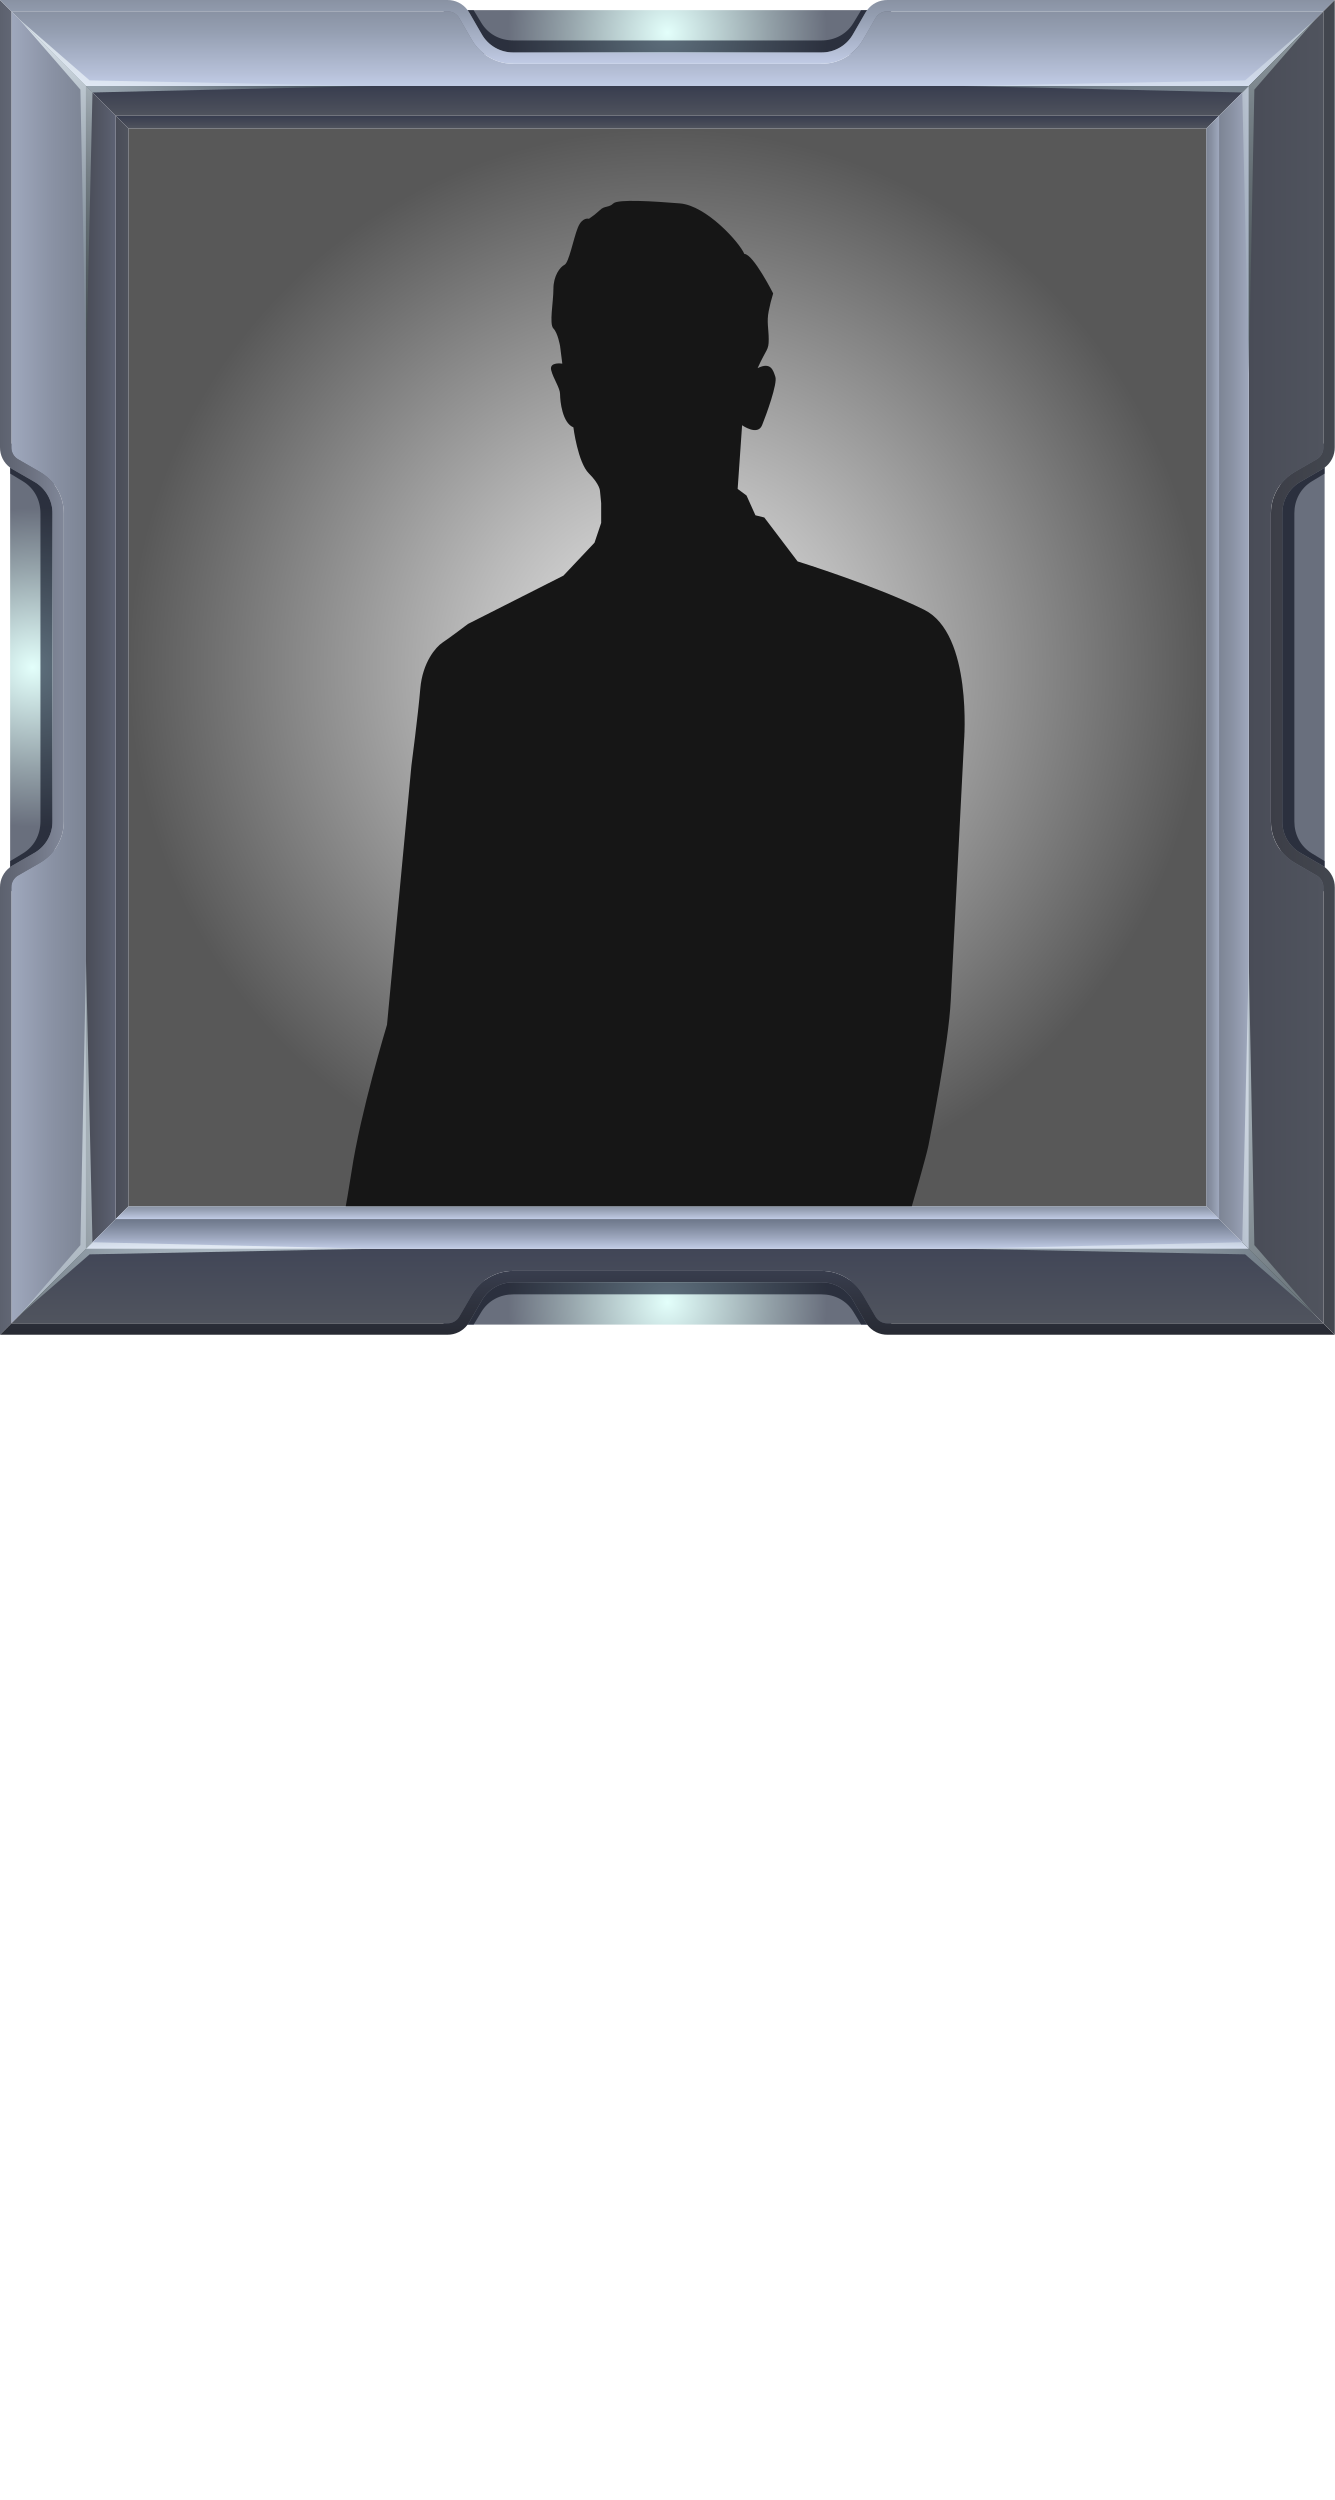
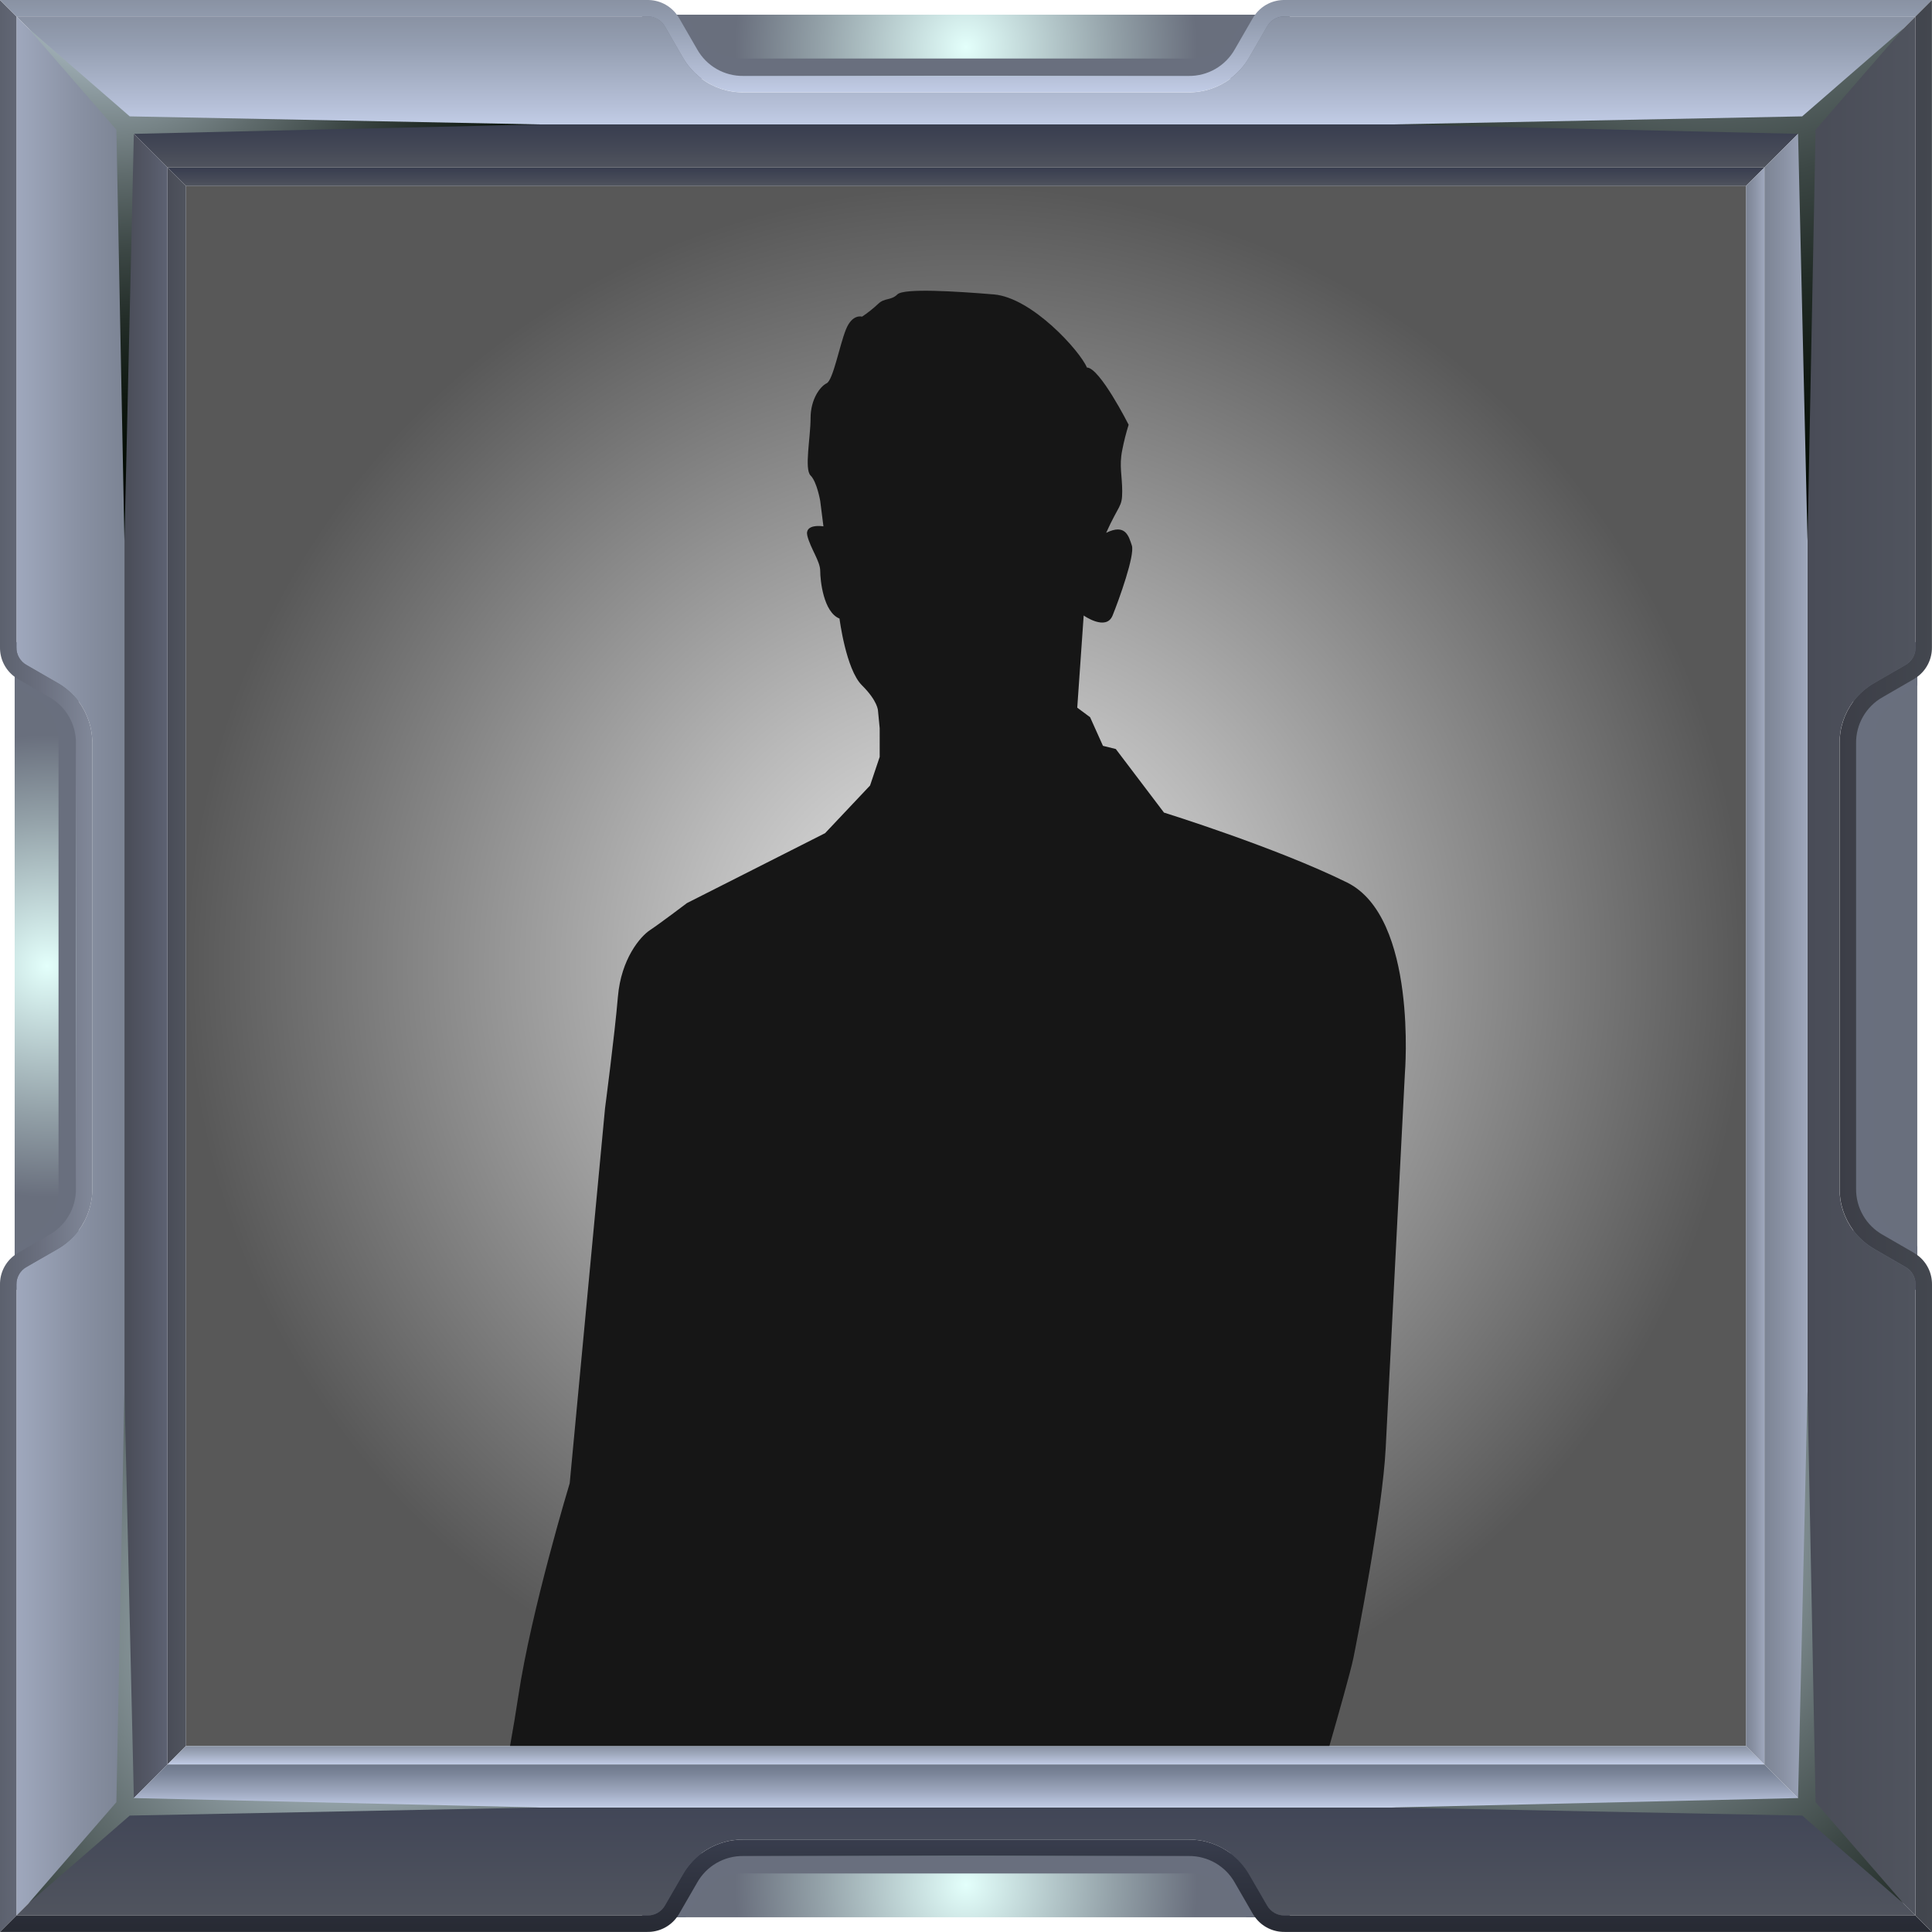
- <svg xmlns="http://www.w3.org/2000/svg" xmlns:xlink="http://www.w3.org/1999/xlink" viewBox="0 0 1033.26 1935.32">
+ <svg xmlns="http://www.w3.org/2000/svg" xmlns:xlink="http://www.w3.org/1999/xlink" id="_Слой_2" data-name="Слой 2" viewBox="0 0 1033.3 1033.26">
  <defs>
-     <style>.cls-1{fill:none;}.cls-2{isolation:isolate;}.cls-3{fill:url(#Безымянный_градиент_357);}.cls-10,.cls-11,.cls-12,.cls-13,.cls-14,.cls-15,.cls-16,.cls-17,.cls-18,.cls-19,.cls-20,.cls-21,.cls-22,.cls-23,.cls-24,.cls-25,.cls-26,.cls-27,.cls-28,.cls-4,.cls-5,.cls-6,.cls-7,.cls-8,.cls-9{fill-rule:evenodd;}.cls-4{fill:url(#Безымянный_градиент_193);}.cls-5{fill:url(#linear-gradient);}.cls-6{fill:#696f7e;mix-blend-mode:multiply;}.cls-7{fill:url(#linear-gradient-2);}.cls-8{fill:url(#linear-gradient-3);}.cls-9{fill:url(#linear-gradient-4);}.cls-10{fill:url(#Безымянный_градиент_193-2);}.cls-11{fill:url(#Безымянный_градиент_193-3);}.cls-12{fill:url(#linear-gradient-5);}.cls-13{fill:url(#linear-gradient-6);}.cls-14{fill:url(#linear-gradient-7);}.cls-15{fill:url(#linear-gradient-8);}.cls-16{fill:url(#linear-gradient-9);}.cls-17{fill:url(#linear-gradient-10);}.cls-18{fill:url(#linear-gradient-11);}.cls-19{fill:url(#linear-gradient-12);}.cls-20{fill:url(#Безымянный_градиент_193-4);}.cls-21{fill:url(#linear-gradient-13);}.cls-22{fill:url(#linear-gradient-14);}.cls-23{fill:url(#linear-gradient-15);}.cls-24{fill:url(#linear-gradient-16);}.cls-25,.cls-26,.cls-27,.cls-28{mix-blend-mode:screen;}.cls-25{fill:url(#New_Gradient_Swatch_3);}.cls-26{fill:url(#New_Gradient_Swatch_3-2);}.cls-27{fill:url(#New_Gradient_Swatch_3-3);}.cls-28{fill:url(#New_Gradient_Swatch_3-4);}.cls-29{clip-path:url(#clip-path);}.cls-30{fill:#161616;}</style>
-     <radialGradient id="Безымянный_градиент_357" cx="516.63" cy="516.63" r="417.14" gradientUnits="userSpaceOnUse">
+     <style>
+       .cls-1 {
+         fill: url(#_Безымянный_градиент_3);
+       }
+ 
+       .cls-1, .cls-2, .cls-3, .cls-4, .cls-5, .cls-6, .cls-7, .cls-8, .cls-9, .cls-10, .cls-11, .cls-12, .cls-13, .cls-14, .cls-15, .cls-16, .cls-17, .cls-18, .cls-19, .cls-20, .cls-21, .cls-22, .cls-23, .cls-24, .cls-25, .cls-26, .cls-27, .cls-28 {
+         stroke-width: 0px;
+       }
+ 
+       .cls-1, .cls-2, .cls-3, .cls-4, .cls-6, .cls-7, .cls-8, .cls-9, .cls-10, .cls-12, .cls-13, .cls-14, .cls-15, .cls-17, .cls-18, .cls-19, .cls-20, .cls-21, .cls-22, .cls-23, .cls-24, .cls-25, .cls-26, .cls-27, .cls-28 {
+         fill-rule: evenodd;
+       }
+ 
+       .cls-2 {
+         fill: url(#_Безымянный_градиент_14-2);
+       }
+ 
+       .cls-3 {
+         fill: url(#_Безымянный_градиент_17-2);
+       }
+ 
+       .cls-4 {
+         fill: url(#_Безымянный_градиент_20);
+       }
+ 
+       .cls-5 {
+         fill: url(#_Безымянный_градиент);
+       }
+ 
+       .cls-6 {
+         fill: url(#_Безымянный_градиент_13);
+       }
+ 
+       .cls-7 {
+         fill: url(#_Безымянный_градиент_25-4);
+       }
+ 
+       .cls-8 {
+         fill: url(#_Безымянный_градиент_6);
+       }
+ 
+       .cls-9 {
+         fill: url(#_Безымянный_градиент_14);
+       }
+ 
+       .cls-10 {
+         fill: url(#_Безымянный_градиент_21-2);
+       }
+ 
+       .cls-11 {
+         fill: none;
+       }
+ 
+       .cls-12 {
+         fill: url(#_Безымянный_градиент_12);
+       }
+ 
+       .cls-13 {
+         fill: url(#_Безымянный_градиент_17-3);
+       }
+ 
+       .cls-14 {
+         fill: url(#_Безымянный_градиент_18);
+       }
+ 
+       .cls-15 {
+         fill: url(#_Безымянный_градиент_16);
+       }
+ 
+       .cls-16 {
+         fill: #161616;
+       }
+ 
+       .cls-17 {
+         fill: url(#_Безымянный_градиент_25-3);
+       }
+ 
+       .cls-18 {
+         fill: url(#_Безымянный_градиент_17-4);
+       }
+ 
+       .cls-19 {
+         fill: url(#_Безымянный_градиент_21);
+       }
+ 
+       .cls-20 {
+         fill: url(#_Безымянный_градиент_5);
+       }
+ 
+       .cls-21 {
+         fill: url(#_Безымянный_градиент_18-2);
+       }
+ 
+       .cls-22 {
+         fill: url(#_Безымянный_градиент_25-2);
+       }
+ 
+       .cls-23 {
+         fill: url(#_Безымянный_градиент_25);
+       }
+ 
+       .cls-24 {
+         fill: url(#_Безымянный_градиент_12-2);
+       }
+ 
+       .cls-25 {
+         fill: url(#_Безымянный_градиент_14-3);
+       }
+ 
+       .cls-26 {
+         fill: url(#_Безымянный_градиент_15);
+       }
+ 
+       .cls-27 {
+         fill: #696f7e;
+       }
+ 
+       .cls-28 {
+         fill: url(#_Безымянный_градиент_17);
+       }
+     </style>
+     <radialGradient id="_Безымянный_градиент" data-name="Безымянный градиент" cx="516.63" cy="1421.37" fx="516.63" fy="1421.37" r="417.14" gradientTransform="translate(0 1938) scale(1 -1)" gradientUnits="userSpaceOnUse">
      <stop offset="0" stop-color="#ededed" />
-       <stop offset="0.36" stop-color="#bababa" />
+       <stop offset=".36" stop-color="#bababa" />
      <stop offset="1" stop-color="#585858" />
    </radialGradient>
-     <radialGradient id="Безымянный_градиент_193" cx="25.26" cy="516.63" r="123.5" gradientUnits="userSpaceOnUse">
+     <radialGradient id="_Безымянный_градиент_17" data-name="Безымянный градиент 17" cx="25.26" cy="1421.37" fx="25.26" fy="1421.37" r="123.5" gradientTransform="translate(0 1938) scale(1 -1)" gradientUnits="userSpaceOnUse">
      <stop offset="0" stop-color="#e3fffb" />
-       <stop offset="0.63" stop-color="#94a2a9" />
+       <stop offset=".63" stop-color="#94a2a9" />
      <stop offset="1" stop-color="#696f7d" />
    </radialGradient>
-     <linearGradient id="linear-gradient" x1="8.8" y1="516.63" x2="66.56" y2="516.63" gradientUnits="userSpaceOnUse">
+     <linearGradient id="_Безымянный_градиент_3" data-name="Безымянный градиент 3" x1="8.8" y1="1421.37" x2="66.55" y2="1421.37" gradientTransform="translate(0 1938) scale(1 -1)" gradientUnits="userSpaceOnUse">
      <stop offset="0" stop-color="#9fa8bd" />
-       <stop offset="0.57" stop-color="#8991a3" />
+       <stop offset=".57" stop-color="#8991a3" />
      <stop offset="1" stop-color="#7c8494" />
    </linearGradient>
-     <linearGradient id="linear-gradient-2" x1="89.58" y1="516.63" x2="99.49" y2="516.63" gradientUnits="userSpaceOnUse">
+     <linearGradient id="_Безымянный_градиент_18" data-name="Безымянный градиент 18" x1="89.58" y1="1421.37" x2="99.49" y2="1421.37" gradientTransform="translate(0 1938) scale(1 -1)" gradientUnits="userSpaceOnUse">
      <stop offset="0" stop-color="#494c57" />
      <stop offset="1" stop-color="#50545e" />
    </linearGradient>
-     <linearGradient id="linear-gradient-3" y1="516.63" x2="49.41" y2="516.63" gradientUnits="userSpaceOnUse">
+     <linearGradient id="_Безымянный_градиент_5" data-name="Безымянный градиент 5" x1="0" y1="1421.37" x2="49.41" y2="1421.37" gradientTransform="translate(0 1938) scale(1 -1)" gradientUnits="userSpaceOnUse">
      <stop offset="0" stop-color="#5c616e" />
-       <stop offset="0.41" stop-color="#696e7d" />
+       <stop offset=".41" stop-color="#696e7d" />
      <stop offset="1" stop-color="#818899" />
    </linearGradient>
-     <linearGradient id="linear-gradient-4" x1="66.56" y1="516.63" x2="89.58" y2="516.63" gradientUnits="userSpaceOnUse">
+     <linearGradient id="_Безымянный_градиент_6" data-name="Безымянный градиент 6" x1="66.56" y1="1421.37" x2="89.58" y2="1421.37" gradientTransform="translate(0 1938) scale(1 -1)" gradientUnits="userSpaceOnUse">
      <stop offset="0" stop-color="#494c57" />
-       <stop offset="0.59" stop-color="#545866" />
+       <stop offset=".59" stop-color="#545866" />
      <stop offset="1" stop-color="#5d6273" />
    </linearGradient>
-     <radialGradient id="Безымянный_градиент_193-2" cx="516.63" cy="25.26" r="123.5" xlink:href="#Безымянный_градиент_193" />
-     <radialGradient id="Безымянный_градиент_193-3" cx="-1801.59" cy="10001.49" r="123.5" gradientTransform="translate(-1284.96 11009.5) rotate(180)" xlink:href="#Безымянный_градиент_193" />
-     <linearGradient id="linear-gradient-5" x1="516.63" y1="66.55" x2="516.63" y2="8.8" gradientUnits="userSpaceOnUse">
+     <radialGradient id="_Безымянный_градиент_17-2" data-name="Безымянный градиент 17" cx="516.63" cy="1912.75" fx="516.63" fy="1912.75" xlink:href="#_Безымянный_градиент_17" />
+     <radialGradient id="_Безымянный_градиент_17-3" data-name="Безымянный градиент 17" cx="-7367.12" cy="-7001.49" fx="-7367.12" fy="-7001.49" r="123.5" gradientTransform="translate(-6850.49 8009.5) rotate(-180) scale(1 -1)" xlink:href="#_Безымянный_градиент_17" />
+     <linearGradient id="_Безымянный_градиент_14" data-name="Безымянный градиент 14" x1="516.63" y1="1871.45" x2="516.63" y2="1929.25" gradientTransform="translate(0 1938) scale(1 -1)" gradientUnits="userSpaceOnUse">
      <stop offset="0" stop-color="#c1cce6" />
-       <stop offset="0.17" stop-color="#b6c0d8" />
-       <stop offset="0.72" stop-color="#959fb2" />
+       <stop offset=".17" stop-color="#b6c0d8" />
+       <stop offset=".72" stop-color="#959fb2" />
      <stop offset="1" stop-color="#8992a3" />
    </linearGradient>
-     <linearGradient id="linear-gradient-6" x1="516.63" y1="99.49" x2="516.63" y2="89.57" gradientUnits="userSpaceOnUse">
+     <linearGradient id="_Безымянный_градиент_12" data-name="Безымянный градиент 12" x1="516.64" y1="1838.51" x2="516.64" y2="1848.43" gradientTransform="translate(0 1938) scale(1 -1)" gradientUnits="userSpaceOnUse">
      <stop offset="0" stop-color="#50545e" />
-       <stop offset="0.33" stop-color="#474b58" />
+       <stop offset=".33" stop-color="#474b58" />
      <stop offset="1" stop-color="#383d4f" />
    </linearGradient>
-     <linearGradient id="linear-gradient-7" x1="516.63" y1="49.41" x2="516.63" y2="0" xlink:href="#linear-gradient-5" />
-     <linearGradient id="linear-gradient-8" x1="516.63" y1="89.57" x2="516.63" y2="66.55" xlink:href="#linear-gradient-6" />
-     <linearGradient id="linear-gradient-9" x1="516.63" y1="1024.46" x2="516.63" y2="966.71" gradientUnits="userSpaceOnUse">
+     <linearGradient id="_Безымянный_градиент_14-2" data-name="Безымянный градиент 14" x1="516.63" y1="1888.63" x2="516.63" y2="1938" xlink:href="#_Безымянный_градиент_14" />
+     <linearGradient id="_Безымянный_градиент_12-2" data-name="Безымянный градиент 12" x1="516.64" y1="1848.43" x2="516.64" y2="1871.45" xlink:href="#_Безымянный_градиент_12" />
+     <linearGradient id="_Безымянный_градиент_13" data-name="Безымянный градиент 13" x1="516.63" y1="913.54" x2="516.63" y2="971.29" gradientTransform="translate(0 1938) scale(1 -1)" gradientUnits="userSpaceOnUse">
      <stop offset="0" stop-color="#50545e" />
-       <stop offset="0.01" stop-color="#50545e" />
+       <stop offset="0" stop-color="#50545e" />
      <stop offset="1" stop-color="#414657" />
    </linearGradient>
-     <linearGradient id="linear-gradient-10" x1="516.63" y1="943.69" x2="516.63" y2="933.77" xlink:href="#linear-gradient-5" />
-     <linearGradient id="linear-gradient-11" x1="516.63" y1="1033.26" x2="516.63" y2="983.85" gradientUnits="userSpaceOnUse">
+     <linearGradient id="_Безымянный_градиент_14-3" data-name="Безымянный градиент 14" x1="516.64" y1="994.31" x2="516.64" y2="1004.23" xlink:href="#_Безымянный_градиент_14" />
+     <linearGradient id="_Безымянный_градиент_15" data-name="Безымянный градиент 15" x1="516.63" y1="904.74" x2="516.63" y2="954.15" gradientTransform="translate(0 1938) scale(1 -1)" gradientUnits="userSpaceOnUse">
      <stop offset="0" stop-color="#272a33" />
-       <stop offset="0.62" stop-color="#313542" />
+       <stop offset=".62" stop-color="#313542" />
      <stop offset="1" stop-color="#383d4d" />
    </linearGradient>
-     <linearGradient id="linear-gradient-12" x1="516.63" y1="966.71" x2="516.63" y2="943.69" gradientUnits="userSpaceOnUse">
+     <linearGradient id="_Безымянный_градиент_16" data-name="Безымянный градиент 16" x1="516.64" y1="971.29" x2="516.64" y2="994.31" gradientTransform="translate(0 1938) scale(1 -1)" gradientUnits="userSpaceOnUse">
      <stop offset="0" stop-color="#c1cce6" />
-       <stop offset="0.36" stop-color="#9ea8bf" />
-       <stop offset="0.78" stop-color="#7b8599" />
+       <stop offset=".36" stop-color="#9ea8bf" />
+       <stop offset=".78" stop-color="#7b8599" />
      <stop offset="1" stop-color="#6d778a" />
    </linearGradient>
-     <radialGradient id="Безымянный_градиент_193-4" cx="1008.01" cy="516.63" fx="888.892" fy="484.022" r="123.5" xlink:href="#Безымянный_градиент_193" />
-     <linearGradient id="linear-gradient-13" x1="966.72" y1="516.63" x2="1024.46" y2="516.63" xlink:href="#linear-gradient-2" />
-     <linearGradient id="linear-gradient-14" x1="933.77" y1="516.63" x2="943.69" y2="516.63" gradientUnits="userSpaceOnUse">
+     <radialGradient id="_Безымянный_градиент_17-4" data-name="Безымянный градиент 17" cx="1008.02" fx="888.89" fy="1388.76" r="123.5" xlink:href="#_Безымянный_градиент_17" />
+     <linearGradient id="_Безымянный_градиент_18-2" data-name="Безымянный градиент 18" x1="966.72" y1="1421.35" x2="1024.47" y2="1421.35" xlink:href="#_Безымянный_градиент_18" />
+     <linearGradient id="_Безымянный_градиент_21" data-name="Безымянный градиент 21" x1="933.77" y1="1421.37" x2="943.69" y2="1421.37" gradientTransform="translate(0 1938) scale(1 -1)" gradientUnits="userSpaceOnUse">
      <stop offset="0" stop-color="#7c8494" />
-       <stop offset="0.43" stop-color="#8991a3" />
+       <stop offset=".43" stop-color="#8991a3" />
      <stop offset="1" stop-color="#9fa8bd" />
    </linearGradient>
-     <linearGradient id="linear-gradient-15" x1="983.85" y1="516.63" x2="1033.26" y2="516.63" gradientUnits="userSpaceOnUse">
+     <linearGradient id="_Безымянный_градиент_20" data-name="Безымянный градиент 20" x1="983.89" y1="1421.37" x2="1033.3" y2="1421.37" gradientTransform="translate(0 1938) scale(1 -1)" gradientUnits="userSpaceOnUse">
      <stop offset="0" stop-color="#3c3e47" />
      <stop offset="1" stop-color="#43474f" />
    </linearGradient>
-     <linearGradient id="linear-gradient-16" x1="943.69" y1="516.63" x2="966.72" y2="516.63" xlink:href="#linear-gradient-14" />
-     <radialGradient id="New_Gradient_Swatch_3" cx="58.08" cy="-18.52" r="302.6" gradientUnits="userSpaceOnUse">
+     <linearGradient id="_Безымянный_градиент_21-2" data-name="Безымянный градиент 21" x1="943.69" y1="1421.37" x2="966.72" y2="1421.37" xlink:href="#_Безымянный_градиент_21" />
+     <radialGradient id="_Безымянный_градиент_25" data-name="Безымянный градиент 25" cx="58.08" cy="1956.52" fx="58.08" fy="1956.52" r="302.6" gradientTransform="translate(0 1938) scale(1 -1)" gradientUnits="userSpaceOnUse">
      <stop offset="0" stop-color="#e0f2ff" />
-       <stop offset="0.09" stop-color="#bacbd4" />
-       <stop offset="0.23" stop-color="#8a989d" />
-       <stop offset="0.37" stop-color="#606c6d" />
-       <stop offset="0.5" stop-color="#3d4846" />
-       <stop offset="0.63" stop-color="#222c27" />
-       <stop offset="0.76" stop-color="#0f1811" />
-       <stop offset="0.89" stop-color="#040c04" />
+       <stop offset=".09" stop-color="#bacbd4" />
+       <stop offset=".23" stop-color="#8a989d" />
+       <stop offset=".37" stop-color="#606c6d" />
+       <stop offset=".5" stop-color="#3d4846" />
+       <stop offset=".63" stop-color="#222c27" />
+       <stop offset=".76" stop-color="#0f1811" />
+       <stop offset=".89" stop-color="#040c04" />
      <stop offset="1" stop-color="#000800" />
    </radialGradient>
-     <radialGradient id="New_Gradient_Swatch_3-2" cx="913.33" cy="-125.16" r="439.76" xlink:href="#New_Gradient_Swatch_3" />
-     <radialGradient id="New_Gradient_Swatch_3-3" cx="181.79" cy="873.68" r="429.92" xlink:href="#New_Gradient_Swatch_3" />
-     <radialGradient id="New_Gradient_Swatch_3-4" cx="847.21" cy="820.36" r="426.2" xlink:href="#New_Gradient_Swatch_3" />
-     <clipPath id="clip-path">
-       <rect class="cls-1" x="99.49" y="99.49" width="834.28" height="834.28" />
-     </clipPath>
+     <radialGradient id="_Безымянный_градиент_25-2" data-name="Безымянный градиент 25" cx="913.33" cy="2063.16" fx="913.33" fy="2063.16" r="439.76" xlink:href="#_Безымянный_градиент_25" />
+     <radialGradient id="_Безымянный_градиент_25-3" data-name="Безымянный градиент 25" cx="181.79" cy="1064.32" fx="181.79" fy="1064.32" r="429.92" xlink:href="#_Безымянный_градиент_25" />
+     <radialGradient id="_Безымянный_градиент_25-4" data-name="Безымянный градиент 25" cx="847.21" cy="1117.64" fx="847.21" fy="1117.64" r="426.2" xlink:href="#_Безымянный_градиент_25" />
  </defs>
-   <g class="cls-2">
-     <g id="Слой_2" data-name="Слой 2">
-       <g id="Layer_1" data-name="Layer 1">
-         <rect class="cls-3" x="99.49" y="99.49" width="834.28" height="834.28" />
-         <path class="cls-4" d="M7.85,342.84V690.42l18.6-10.74A31.67,31.67,0,0,0,42.66,651.6V381.67a31.67,31.67,0,0,0-16.21-28.09L7.85,342.84Z" />
-         <path class="cls-5" d="M8.8,8.8V346.19a10.56,10.56,0,0,0,5.5,9.53l16.41,9.47A37.72,37.72,0,0,1,42,375.13a37,37,0,0,1,7.37,22.46V635.68A36.93,36.93,0,0,1,42,658.13a37.88,37.88,0,0,1-11.33,10L14.3,677.55a10.55,10.55,0,0,0-5.5,9.52v337.39l57.75-57.75V66.55L8.8,8.8Z" />
-         <path class="cls-6" d="M31.31,397.45V635.81c0,10.52-4.94,19.54-13.56,24.8l-9.9,6v4.61a21.52,21.52,0,0,1,2.06-1.35l16.4-9.47a27.94,27.94,0,0,0,14.3-24.77V397.59a28,28,0,0,0-14.3-24.78l-16.4-9.47A21.45,21.45,0,0,1,7.85,362v4.61l9.9,6c8.62,5.26,13.56,14.29,13.56,24.8Z" />
-         <polygon class="cls-7" points="99.49 516.63 99.49 99.49 89.58 89.57 89.58 516.63 89.58 943.7 99.49 933.77 99.49 516.63 99.49 516.63" />
-         <path class="cls-8" d="M8.8,343.39V8.8L0,0V346.19A19.3,19.3,0,0,0,7.85,362a21.45,21.45,0,0,0,2.06,1.34l16.4,9.47a28,28,0,0,1,14.3,24.78V635.68a27.94,27.94,0,0,1-14.3,24.77l-16.4,9.47a21.52,21.52,0,0,0-2.06,1.35A19.28,19.28,0,0,0,0,687.07v346.19l8.8-8.8V687.07a10.55,10.55,0,0,1,5.5-9.52l16.41-9.47a37.88,37.88,0,0,0,11.33-10,36.93,36.93,0,0,0,7.37-22.45V397.59A37,37,0,0,0,42,375.13a37.72,37.72,0,0,0-11.33-9.94L14.3,355.72a10.56,10.56,0,0,1-5.5-9.53v-2.8Z" />
-         <polygon class="cls-9" points="89.58 516.63 89.58 89.57 66.56 66.55 66.56 966.71 89.58 943.7 89.58 516.63 89.58 516.63" />
-         <path class="cls-10" d="M690.42,7.85H342.84l10.74,18.6a31.67,31.67,0,0,0,28.09,16.21H651.6a31.66,31.66,0,0,0,28.08-16.21l10.74-18.6Z" />
-         <path class="cls-11" d="M342.84,1025.42H690.42l-10.73-18.6a31.69,31.69,0,0,0-28.1-16.22H381.67a31.66,31.66,0,0,0-28.09,16.22l-10.74,18.6Z" />
-         <path class="cls-12" d="M1024.46,8.8H687.08a10.54,10.54,0,0,0-9.53,5.51l-9.47,16.4a37.88,37.88,0,0,1-10,11.33,36.84,36.84,0,0,1-22.45,7.37H397.59A36.89,36.89,0,0,1,375.13,42a37.72,37.72,0,0,1-9.94-11.33l-9.47-16.4a10.54,10.54,0,0,0-9.53-5.51H8.8L66.55,66.55H966.72L1024.46,8.8Z" />
-         <path class="cls-6" d="M635.81,31.31H397.46c-10.52,0-19.55-4.93-24.81-13.56l-6-9.9H362a20.65,20.65,0,0,1,1.34,2.05l9.48,16.41a27.93,27.93,0,0,0,24.77,14.3H635.68a27.94,27.94,0,0,0,24.77-14.3L669.92,9.9a22.68,22.68,0,0,1,1.35-2.05h-4.61l-6,9.9c-5.26,8.63-14.28,13.56-24.8,13.56Z" />
-         <polygon class="cls-13" points="516.64 99.49 933.77 99.49 943.69 89.57 516.64 89.57 89.58 89.57 99.49 99.49 516.64 99.49 516.64 99.49" />
-         <path class="cls-14" d="M689.87,8.8h334.59l8.8-8.8H687.08a19.28,19.28,0,0,0-15.81,7.85,22.68,22.68,0,0,0-1.35,2.05l-9.47,16.41a27.94,27.94,0,0,1-24.77,14.3H397.59a27.93,27.93,0,0,1-24.77-14.3L363.34,9.9A20.65,20.65,0,0,0,362,7.85,19.28,19.28,0,0,0,346.19,0H0L8.8,8.8H346.19a10.54,10.54,0,0,1,9.53,5.51l9.47,16.4A37.72,37.72,0,0,0,375.13,42a36.89,36.89,0,0,0,22.46,7.37H635.68A36.84,36.84,0,0,0,658.13,42a37.88,37.88,0,0,0,10-11.33l9.47-16.4a10.54,10.54,0,0,1,9.53-5.51Z" />
-         <polygon class="cls-15" points="516.64 89.57 943.69 89.57 966.72 66.55 66.55 66.55 89.58 89.57 516.64 89.57 516.64 89.57" />
-         <path class="cls-16" d="M1024.46,1024.46H687.08a10.55,10.55,0,0,1-9.53-5.5l-9.47-16.4a37.92,37.92,0,0,0-10-11.34,36.91,36.91,0,0,0-22.45-7.37H397.59a37,37,0,0,0-22.46,7.37,37.76,37.76,0,0,0-9.94,11.34l-9.47,16.4a10.55,10.55,0,0,1-9.53,5.5H8.8l57.75-57.75H966.72l57.74,57.75Z" />
-         <path class="cls-6" d="M635.81,1002H397.46c-10.52,0-19.55,4.93-24.81,13.55l-6,9.91H362a20.8,20.8,0,0,0,1.34-2.06l9.48-16.4a27.91,27.91,0,0,1,24.77-14.3H635.68a27.93,27.93,0,0,1,24.77,14.3l9.47,16.4a22.85,22.85,0,0,0,1.35,2.06h-4.61l-6-9.91c-5.26-8.62-14.28-13.55-24.8-13.55Z" />
-         <polygon class="cls-17" points="516.64 933.77 933.77 933.77 943.69 943.69 516.64 943.69 89.58 943.69 99.49 933.77 516.64 933.77 516.64 933.77" />
-         <path class="cls-18" d="M689.87,1024.46h334.59l8.8,8.8H687.08a19.28,19.28,0,0,1-15.81-7.84,22.85,22.85,0,0,1-1.35-2.06l-9.47-16.4a27.93,27.93,0,0,0-24.77-14.3H397.59a27.91,27.91,0,0,0-24.77,14.3l-9.48,16.4a20.8,20.8,0,0,1-1.34,2.06,19.28,19.28,0,0,1-15.81,7.84H0l8.8-8.8H346.19a10.55,10.55,0,0,0,9.53-5.5l9.47-16.4a37.76,37.76,0,0,1,9.94-11.34,37,37,0,0,1,22.46-7.37H635.68a36.91,36.91,0,0,1,22.45,7.37,37.92,37.92,0,0,1,10,11.34l9.47,16.4a10.55,10.55,0,0,0,9.53,5.5Z" />
-         <polygon class="cls-19" points="516.64 943.69 943.69 943.69 966.72 966.71 66.55 966.71 89.58 943.69 516.64 943.69 516.64 943.69" />
-         <path class="cls-20" d="M1025.42,342.84V690.42l-18.6-10.74a31.65,31.65,0,0,1-16.21-28.08V381.67a31.65,31.65,0,0,1,16.21-28.09l18.6-10.74Z" />
-         <path class="cls-21" d="M1024.46,8.8V346.19a10.55,10.55,0,0,1-5.5,9.53l-16.4,9.47a37.76,37.76,0,0,0-11.34,9.94,37,37,0,0,0-7.37,22.46V635.68a36.93,36.93,0,0,0,7.37,22.45,37.92,37.92,0,0,0,11.34,10l16.4,9.47a10.53,10.53,0,0,1,5.5,9.52v337.39l-57.74-57.75V66.55L1024.46,8.8Z" />
-         <path class="cls-6" d="M1002,397.45V635.81c0,10.52,4.93,19.54,13.55,24.8l9.91,6v4.61c-.66-.48-1.34-.93-2.05-1.35L1007,660.45a27.93,27.93,0,0,1-14.3-24.77V397.59a27.93,27.93,0,0,1,14.3-24.78l16.41-9.47c.71-.42,1.39-.86,2.05-1.34v4.61l-9.91,6c-8.62,5.26-13.55,14.29-13.55,24.8Z" />
-         <polygon class="cls-22" points="933.77 516.63 933.77 99.49 943.69 89.57 943.69 516.63 943.69 943.7 933.77 933.77 933.77 516.63 933.77 516.63" />
-         <path class="cls-23" d="M1024.46,343.39V8.8l8.8-8.8V346.19a19.29,19.29,0,0,1-7.84,15.81c-.66.48-1.34.92-2.05,1.34L1007,372.81a27.93,27.93,0,0,0-14.3,24.78V635.68a27.93,27.93,0,0,0,14.3,24.77l16.41,9.47c.71.42,1.39.87,2.05,1.35a19.27,19.27,0,0,1,7.84,15.8v346.19l-8.8-8.8V687.07a10.53,10.53,0,0,0-5.5-9.52l-16.4-9.47a37.92,37.92,0,0,1-11.34-10,36.93,36.93,0,0,1-7.37-22.45V397.59a37,37,0,0,1,7.37-22.46,37.76,37.76,0,0,1,11.34-9.94l16.4-9.47a10.55,10.55,0,0,0,5.5-9.53v-2.8Z" />
-         <polygon class="cls-24" points="943.69 516.63 943.69 89.57 966.72 66.55 966.72 966.71 943.69 943.7 943.69 516.63 943.69 516.63" />
-         <polygon class="cls-25" points="66.56 289.16 62.24 69.39 15.06 15.07 69.39 62.24 288.79 66.55 71.59 71.59 66.56 289.16 66.56 289.16" />
-         <polygon class="cls-26" points="966.72 289.16 971.03 69.39 1018.2 15.07 963.87 62.24 744.48 66.55 961.67 71.59 966.72 289.16 966.72 289.16" />
-         <polygon class="cls-27" points="66.56 744.1 62.24 963.87 15.07 1018.2 69.39 971.03 288.79 966.71 71.59 961.67 66.56 744.1 66.56 744.1" />
-         <polygon class="cls-28" points="966.72 744.1 971.03 963.87 1018.2 1018.2 963.87 971.03 744.48 966.71 961.67 961.67 966.72 744.1 966.72 744.1" />
-         <g class="cls-29">
-           <path class="cls-30" d="M465.38,389.5v15.31l-5.15,15.3-24.06,25.5L362.3,483s-14.6,11.05-19.76,14.45-15.46,15.3-17.18,35.7-6.87,59.51-6.87,59.51l-18.9,200.63s-20.62,68-27.49,113.91-25.77,134.32-25.77,134.32l10.31,13.6s-1.72,32.3-3.44,35.7-5.15,11.91-1.71,20.41,6.87,27.2,6.87,27.2,10.31,11.9,18.9,17,22.33,11.9,29.2,10.2,15.46,0,15.46-6.8c5.16-3.4,5.16-6.8,1.72-10.2,3.44-5.1,1.72-10.2-3.43-10.2a21,21,0,0,1-8.59-1.7l-12-10.2v-18.7s-3.44-13.6-1.72-18.71l5.16-15.3s8.59,1.7,12-1.7,5.16-10.2,5.16-10.2l1.71,1.7v8.5s6.88,1.7,8.6,3.4,3.43,6.8,3.43,6.8,3.44,96.92,12,144.52,20.61,79.91,22.33,93.51,15.46,73.11,25.77,98.62,65.29,180.22,68.72,192.12,27.49,102,34.37,103.72c-3.44,10.2-13.75,49.3-13.75,56.1s-10.31,40.81-10.31,40.81l-3.43,20.4s-15.47,25.5-20.62,28.9-27.49,3.41-30.92,8.51-10.31,6.8-10.31,17c-3.44,1.7-3.44,6.8-3.44,6.8h13.75a105.93,105.93,0,0,1-13.75,8.5c-6.87,3.4-15.46,13.6-17.18,23.8-5.15,0-5.15,5.1-5.15,5.1l15.46,1.7s73.87,5.1,99.65,1.7,32.64-20.4,42.95-18.7a58.71,58.71,0,0,0,18.89,0l20.62-6.8v-25.5s3.44-11.9,0-17c12,3.4,12,5.1,24,3.4s48.11-11.91,48.11-11.91,5.15-5.1,3.44-11.9-5.16-8.5-5.16-15.3,8.59-32.3-12-54.41c-1.71-13.6-13.74-42.5-13.74-42.5s-3.44-30.61-6.87-37.41-10.31-11.9-6.87-17,22.33-130.92,20.61-170-10.31-90.11-6.87-96.91-5.15-68-1.72-81.61,12-61.21,12-96.92-6.87-68-5.16-76.51,5.16-20.4,6.88-37.4,1.71-30.61,5.15-32.31,42.95-1.7,42.95-1.7l-8.59-52.7s6.87-32.31,10.31-40.81,13.74-37.4,17.18-49.3,13.74-47.61,15.46-56.11S734.26,808.61,736,774.6,746.28,574,746.28,574s6.87-83.31-30.92-102-97.93-37.4-97.93-37.4l-25.77-34-6.87-1.7-6.88-15.31-6.87-5.1,3.44-49.3s12,8.5,15.46,0,12-32.31,10.31-37.41-3.44-11.9-13.75-6.8c6.88-15.3,8.59-13.6,8.59-22.1s-1.71-13.6,0-22.11a123.73,123.73,0,0,1,3.44-13.6s-15.46-30.6-22.33-30.6c-3.44-8.5-29.21-37.41-49.83-39.11s-48.1-3.4-51.54,0-6.87,1.7-10.31,5.1a66.12,66.12,0,0,1-8.59,6.81s-5.15-1.7-8.59,6.8S440.47,203.33,437,205s-8.59,8.5-8.59,18.7-3.43,27.21,0,30.61,5.16,13.6,5.16,13.6l1.72,13.6s-10.31-1.7-8.59,5.1,6.87,13.6,6.87,18.7,1.72,22.11,10.31,25.51c0,0,3.43,27.2,12,35.7s8.59,13.6,8.59,13.6Z" />
-         </g>
-       </g>
+   <g id="_Слой_1-2" data-name="Слой 1">
+     <rect class="cls-5" x="99.49" y="99.49" width="834.28" height="834.28" />
+     <path class="cls-28" d="m7.85,342.84v347.58l18.6-10.74c10.15-5.67,16.37-16.45,16.21-28.08v-269.93c.16-11.63-6.06-22.41-16.21-28.09l-18.6-10.74Z" />
+     <path class="cls-1" d="m8.8,8.8v337.39c-.1,3.96,2.03,7.63,5.5,9.53l16.41,9.47c4.39,2.52,8.23,5.9,11.29,9.94,4.85,6.48,7.44,14.37,7.37,22.46v238.09c.07,8.09-2.52,15.98-7.37,22.45-3.07,4.06-6.92,7.46-11.33,10l-16.37,9.42c-3.47,1.89-5.6,5.57-5.5,9.52v337.39l57.75-57.75V66.55L8.8,8.8Z" />
+     <path class="cls-27" d="m31.31,397.45v238.36c0,10.52-4.94,19.54-13.56,24.8l-9.9,6v4.61c.66-.49,1.35-.94,2.06-1.35l16.4-9.47c8.95-5.01,14.44-14.51,14.3-24.77v-238.04c.13-10.26-5.35-19.76-14.3-24.78l-16.4-9.47c-.71-.41-1.4-.85-2.06-1.34v4.61l9.9,6c8.62,5.26,13.56,14.29,13.56,24.8v.04Z" />
+     <polygon class="cls-14" points="99.49 516.63 99.49 99.49 89.58 89.57 89.58 516.63 89.58 943.7 99.49 933.77 99.49 516.63 99.49 516.63" />
+     <path class="cls-20" d="m8.8,343.39V8.8L0,0v346.19c-.09,6.23,2.84,12.12,7.85,15.81.66.49,1.35.93,2.06,1.34l16.4,9.47c8.95,5.02,14.43,14.52,14.3,24.78v238.09c.14,10.26-5.35,19.76-14.3,24.77l-16.4,9.47c-.71.41-1.4.86-2.06,1.35-5.01,3.69-7.94,9.57-7.85,15.8v346.19l8.8-8.8v-337.39c-.1-3.95,2.03-7.63,5.5-9.52l16.41-9.47c4.41-2.54,8.26-5.94,11.33-10,4.85-6.47,7.44-14.36,7.37-22.45v-238.04c.05-8.1-2.55-15.99-7.41-22.46-3.07-4.04-6.92-7.42-11.33-9.94l-16.37-9.47c-3.47-1.9-5.6-5.57-5.5-9.53v-2.8Z" />
+     <polygon class="cls-8" points="89.58 516.63 89.58 89.57 66.56 66.55 66.56 966.71 89.58 943.7 89.58 516.63 89.58 516.63" />
+     <path class="cls-3" d="m690.42,7.85h-347.58l10.74,18.6c5.68,10.15,16.46,16.37,28.09,16.21h269.93c11.63.16,22.41-6.06,28.08-16.21,0,0,10.74-18.6,10.74-18.6Z" />
+     <path class="cls-13" d="m342.84,1025.42h347.58l-10.73-18.6c-5.68-10.16-16.47-16.38-28.1-16.22h-269.92c-11.63-.16-22.42,6.06-28.09,16.22l-10.74,18.6h0Z" />
+     <path class="cls-9" d="m1024.46,8.8h-337.38c-3.96-.1-7.64,2.03-9.53,5.51l-9.47,16.4c-2.54,4.41-5.94,8.26-10,11.33-6.47,4.85-14.36,7.44-22.45,7.37h-238.04c-8.1.06-15.99-2.54-22.46-7.41-4.04-3.07-7.42-6.92-9.94-11.33l-9.47-16.4c-1.89-3.48-5.57-5.61-9.53-5.51H8.8l57.75,57.79h900.17l57.74-57.75Z" />
+     <path class="cls-27" d="m635.81,31.31h-238.35c-10.52,0-19.55-4.93-24.81-13.56l-6-9.9h-4.65c.49.66.93,1.34,1.34,2.05l9.48,16.41c5,8.95,14.51,14.44,24.77,14.3h238.09c10.26.14,19.76-5.35,24.77-14.3l9.47-16.41c.41-.71.86-1.39,1.35-2.05h-4.61l-6,9.9c-5.26,8.63-14.28,13.56-24.8,13.56h-.05Z" />
+     <polygon class="cls-12" points="516.64 99.49 933.77 99.49 943.69 89.57 516.64 89.57 89.58 89.57 99.49 99.49 516.64 99.49 516.64 99.49" />
+     <path class="cls-2" d="m689.87,8.8h334.59L1033.26,0h-346.18c-6.23-.09-12.12,2.83-15.81,7.85-.49.66-.94,1.34-1.35,2.05l-9.47,16.41c-5.01,8.95-14.51,14.44-24.77,14.3h-238.09c-10.26.14-19.77-5.35-24.77-14.3l-9.48-16.41c-.41-.71-.85-1.39-1.34-2.05C358.31,2.83,352.42-.09,346.19,0H0l8.8,8.8h337.39c3.96-.1,7.64,2.03,9.53,5.51l9.47,16.4c2.52,4.39,5.9,8.23,9.94,11.29,6.48,4.85,14.37,7.44,22.46,7.37h238.09c8.09.07,15.98-2.52,22.45-7.37,4.06-3.07,7.46-6.92,10-11.33l9.47-16.4c1.89-3.48,5.57-5.61,9.53-5.51l2.74.04Z" />
+     <polygon class="cls-24" points="516.64 89.57 943.69 89.57 966.72 66.55 66.55 66.55 89.58 89.57 516.64 89.57 516.64 89.57" />
+     <path class="cls-6" d="m1024.46,1024.46h-337.38c-3.96.1-7.64-2.02-9.53-5.5l-9.47-16.4c-2.54-4.41-5.94-8.27-10-11.34-6.47-4.85-14.36-7.44-22.45-7.37h-238.04c-8.09-.07-15.98,2.52-22.46,7.37-4.04,3.07-7.42,6.93-9.94,11.34l-9.47,16.4c-1.89,3.48-5.57,5.6-9.53,5.5H8.8l57.75-57.75h900.17l57.74,57.75Z" />
+     <path class="cls-27" d="m635.81,1002h-238.35c-10.52,0-19.55,4.93-24.81,13.55l-6,9.91h-4.65c.49-.66.93-1.35,1.34-2.06l9.48-16.4c5-8.96,14.51-14.45,24.77-14.3h238.09c10.26-.14,19.77,5.35,24.77,14.3l9.47,16.4c.41.71.86,1.4,1.35,2.06h-4.61l-6-9.91c-5.26-8.62-14.28-13.55-24.8-13.55h-.05Z" />
+     <polygon class="cls-25" points="516.64 933.77 933.77 933.77 943.69 943.69 516.64 943.69 89.58 943.69 99.49 933.77 516.64 933.77 516.64 933.77" />
+     <path class="cls-26" d="m689.87,1024.46h334.59l8.8,8.8h-346.18c-6.23.09-12.12-2.83-15.81-7.84-.49-.66-.94-1.35-1.35-2.06l-9.47-16.4c-5-8.95-14.51-14.44-24.77-14.3h-238.09c-10.26-.15-19.77,5.34-24.77,14.3l-9.48,16.4c-.41.71-.85,1.4-1.34,2.06-3.69,5.01-9.58,7.93-15.81,7.84H0l8.8-8.8h337.39c3.96.1,7.64-2.02,9.53-5.5l9.47-16.4c2.52-4.41,5.9-8.27,9.94-11.34,6.48-4.85,14.37-7.44,22.46-7.37h238.09c8.09-.07,15.98,2.52,22.45,7.37,4.06,3.07,7.46,6.93,10,11.34l9.47,16.4c1.89,3.48,5.57,5.6,9.53,5.5h2.74Z" />
+     <polygon class="cls-15" points="516.64 943.69 943.69 943.69 966.72 966.71 66.55 966.71 89.58 943.69 516.64 943.69 516.64 943.69" />
+     <path class="cls-18" d="m1025.42,342.84v347.58l-18.6-10.74c-10.15-5.67-16.38-16.45-16.21-28.08v-269.93c-.17-11.63,6.06-22.42,16.21-28.09l18.6-10.74h0Z" />
+     <path class="cls-21" d="m1024.46,8.8v337.39c.1,3.96-2.02,7.64-5.5,9.53l-16.4,9.47c-4.41,2.52-8.27,5.9-11.34,9.94-4.85,6.48-7.44,14.37-7.37,22.46v238.09c-.07,8.09,2.52,15.98,7.37,22.45,3.07,4.06,6.93,7.46,11.34,10l16.4,9.47c3.48,1.89,5.6,5.57,5.5,9.52v337.39l-57.74-57.75V66.55l57.74-57.75Z" />
+     <path class="cls-27" d="m1002,397.45v238.36c0,10.52,4.93,19.54,13.55,24.8l9.91,6v4.61c-.66-.48-1.34-.93-2.05-1.35l-16.41-9.42c-8.95-5-14.44-14.51-14.3-24.77v-238.09c-.15-10.26,5.34-19.77,14.3-24.78l16.41-9.47c.71-.42,1.39-.86,2.05-1.34v4.61l-9.91,6c-8.62,5.26-13.55,14.29-13.55,24.8v.04Z" />
+     <polygon class="cls-19" points="933.77 516.63 933.77 99.49 943.69 89.57 943.69 516.63 943.69 943.7 933.77 933.77 933.77 516.63 933.77 516.63" />
+     <path class="cls-4" d="m1024.46,343.39V8.8L1033.26,0v346.19c.09,6.23-2.83,12.11-7.84,15.81-.66.48-1.34.92-2.05,1.34l-16.37,9.47c-8.96,5.01-14.45,14.52-14.3,24.78v238.09c-.14,10.26,5.35,19.77,14.3,24.77l16.41,9.47c.71.42,1.39.87,2.05,1.35,5.01,3.69,7.93,9.58,7.84,15.8v346.19l-8.8-8.8v-337.39c.1-3.95-2.02-7.63-5.5-9.52l-16.4-9.47c-4.41-2.54-8.27-5.94-11.34-10-4.85-6.47-7.44-14.36-7.37-22.45v-238.04c-.07-8.09,2.52-15.98,7.37-22.46,3.07-4.04,6.93-7.42,11.34-9.94l16.4-9.47c3.48-1.89,5.6-5.57,5.5-9.53v-2.8h-.04Z" />
+     <polygon class="cls-10" points="943.69 516.63 943.69 89.57 966.72 66.55 966.72 966.71 943.69 943.7 943.69 516.63 943.69 516.63" />
+     <polygon class="cls-23" points="66.56 289.16 62.24 69.39 15.06 15.07 69.39 62.24 288.79 66.55 71.59 71.59 66.56 289.16 66.56 289.16" />
+     <polygon class="cls-22" points="966.72 289.16 971.03 69.39 1018.2 15.07 963.87 62.24 744.48 66.55 961.67 71.59 966.72 289.16 966.72 289.16" />
+     <polygon class="cls-17" points="66.56 744.1 62.24 963.87 15.07 1018.2 69.39 971.03 288.79 966.71 71.59 961.67 66.56 744.1 66.56 744.1" />
+     <polygon class="cls-7" points="966.72 744.1 971.03 963.87 1018.2 1018.2 963.87 971.03 744.48 966.71 961.67 961.67 966.72 744.1 966.72 744.1" />
+     <rect class="cls-11" x="99.49" y="99.49" width="834.28" height="834.28" />
+     <g>
+       <path class="cls-11" d="m133.66,107.73v826.05h139.13c1.72-9.66,3.24-18.73,4.42-26.57,6.87-45.91,27.49-113.91,27.49-113.91l18.9-200.63s5.15-39.11,6.87-59.51c1.72-20.4,12.02-32.3,17.18-35.7,5.16-3.4,19.76-14.45,19.76-14.45l73.87-37.39,24.06-25.5,5.15-15.3v-15.31l-.91-9.38s-.02-5.1-8.59-13.6-12-35.7-12-35.7c-8.59-3.4-10.31-20.41-10.31-25.51s-5.15-11.9-6.87-18.7c-1.72-6.8,8.59-5.1,8.59-5.1l-1.72-13.6s-1.73-10.2-5.16-13.6c-3.43-3.4,0-20.41,0-30.61s5.12-17.03,8.59-18.7c3.47-1.67,6.9-20.33,10.34-28.83s8.59-6.8,8.59-6.8c3.05-2.03,5.92-4.31,8.59-6.81,3.44-3.4,6.87-1.7,10.31-5.1s30.92-1.7,51.54,0c20.62,1.7,46.39,30.61,49.83,39.11,6.87,0,22.33,30.6,22.33,30.6-1.4,4.46-2.55,9.01-3.44,13.6-1.71,8.51,0,13.61,0,22.11s-1.71,6.8-8.59,22.1c10.31-5.1,12.06,1.7,13.75,6.8,1.69,5.1-6.85,28.91-10.31,37.41s-15.46,0-15.46,0l-3.44,49.3,6.87,5.1,6.88,15.31,6.87,1.7,25.77,34s60.14,18.71,97.93,37.4,30.92,102,30.92,102c0,0-8.54,166.59-10.28,200.6s-15.56,103.72-17.28,112.22c-1.39,6.86-8.37,31.47-12.82,46.95h155.93V107.73H133.66Z" />
+       <path class="cls-16" d="m741.11,774.6c1.74-34.01,10.28-200.6,10.28-200.6,0,0,6.87-83.31-30.92-102s-97.93-37.4-97.93-37.4l-25.77-34-6.87-1.7-6.88-15.31-6.87-5.1,3.44-49.3s12,8.5,15.46,0,12-32.31,10.31-37.41c-1.69-5.1-3.44-11.9-13.75-6.8,6.88-15.3,8.59-13.6,8.59-22.1s-1.71-13.6,0-22.11c.89-4.59,2.04-9.14,3.44-13.6,0,0-15.46-30.6-22.33-30.6-3.44-8.5-29.21-37.41-49.83-39.11-20.62-1.7-48.1-3.4-51.54,0s-6.87,1.7-10.31,5.1c-2.67,2.5-5.54,4.78-8.59,6.81,0,0-5.15-1.7-8.59,6.8s-6.87,27.16-10.34,28.83c-3.47,1.67-8.59,8.5-8.59,18.7s-3.43,27.21,0,30.61c3.43,3.4,5.16,13.6,5.16,13.6l1.72,13.6s-10.31-1.7-8.59,5.1c1.72,6.8,6.87,13.6,6.87,18.7s1.72,22.11,10.31,25.51c0,0,3.43,27.2,12,35.7s8.59,13.6,8.59,13.6l.91,9.38v15.31l-5.15,15.3-24.06,25.5-73.87,37.39s-14.6,11.05-19.76,14.45c-5.16,3.4-15.46,15.3-17.18,35.7-1.72,20.4-6.87,59.51-6.87,59.51l-18.9,200.63s-20.62,68-27.49,113.91c-1.17,7.84-2.7,16.91-4.42,26.57h438.22c4.45-15.48,11.43-40.09,12.82-46.95,1.72-8.5,15.54-78.21,17.28-112.22Z" />
    </g>
  </g>
</svg>
